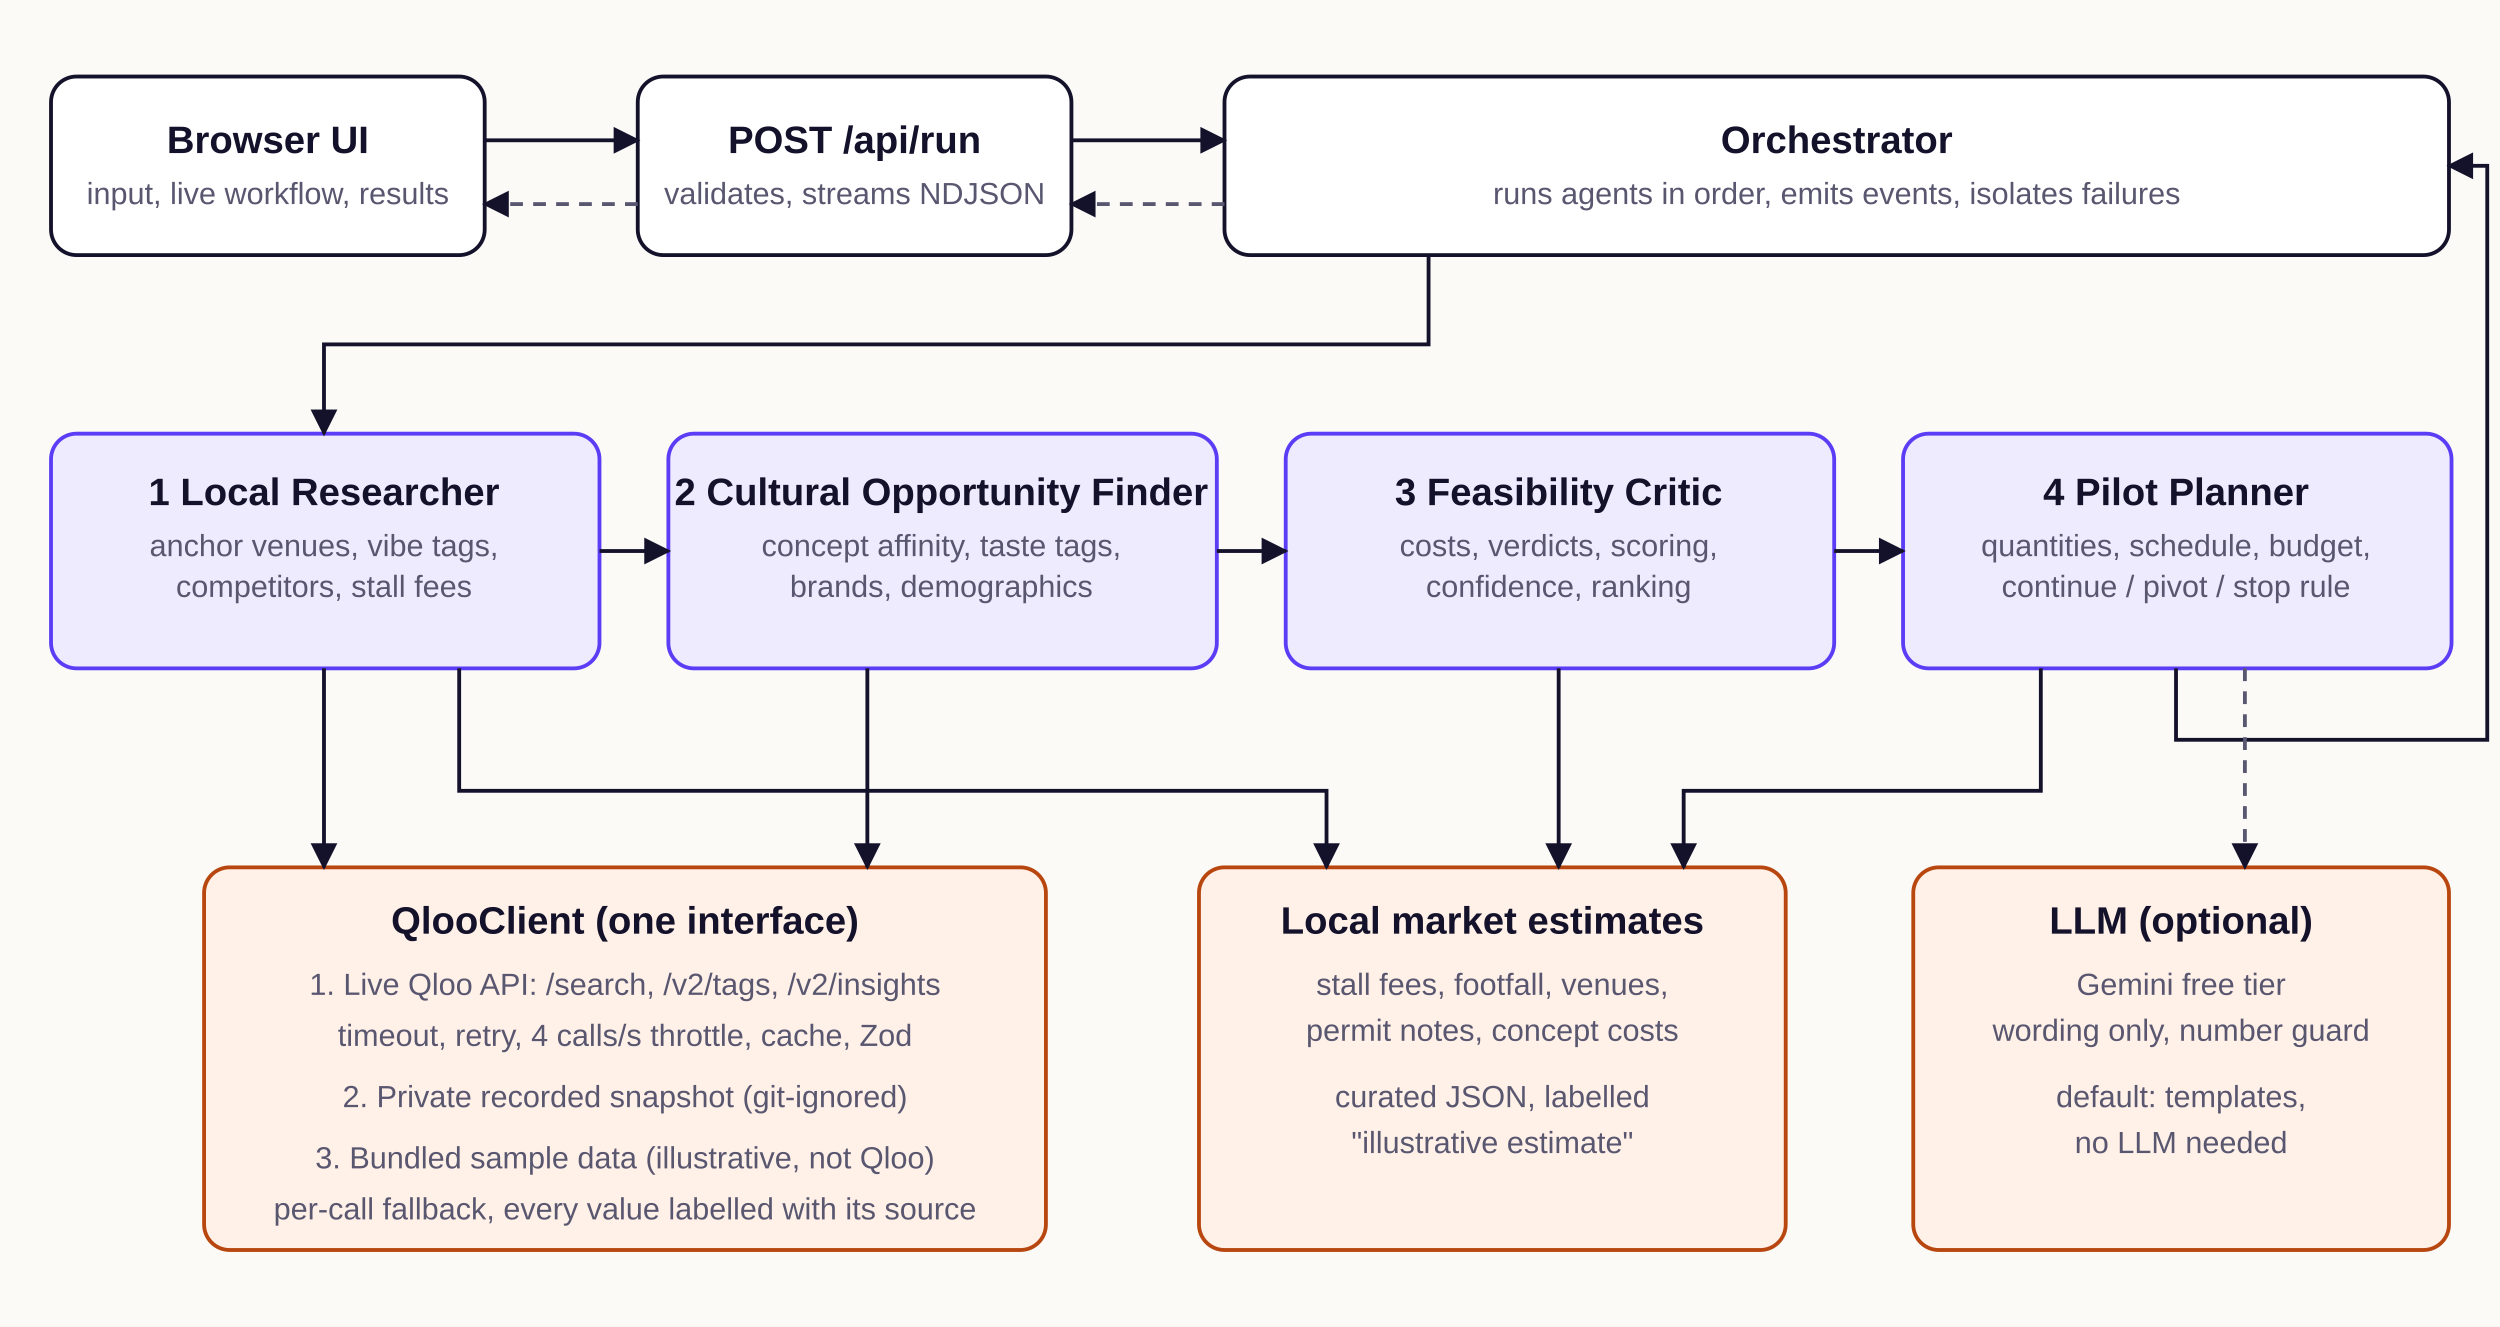
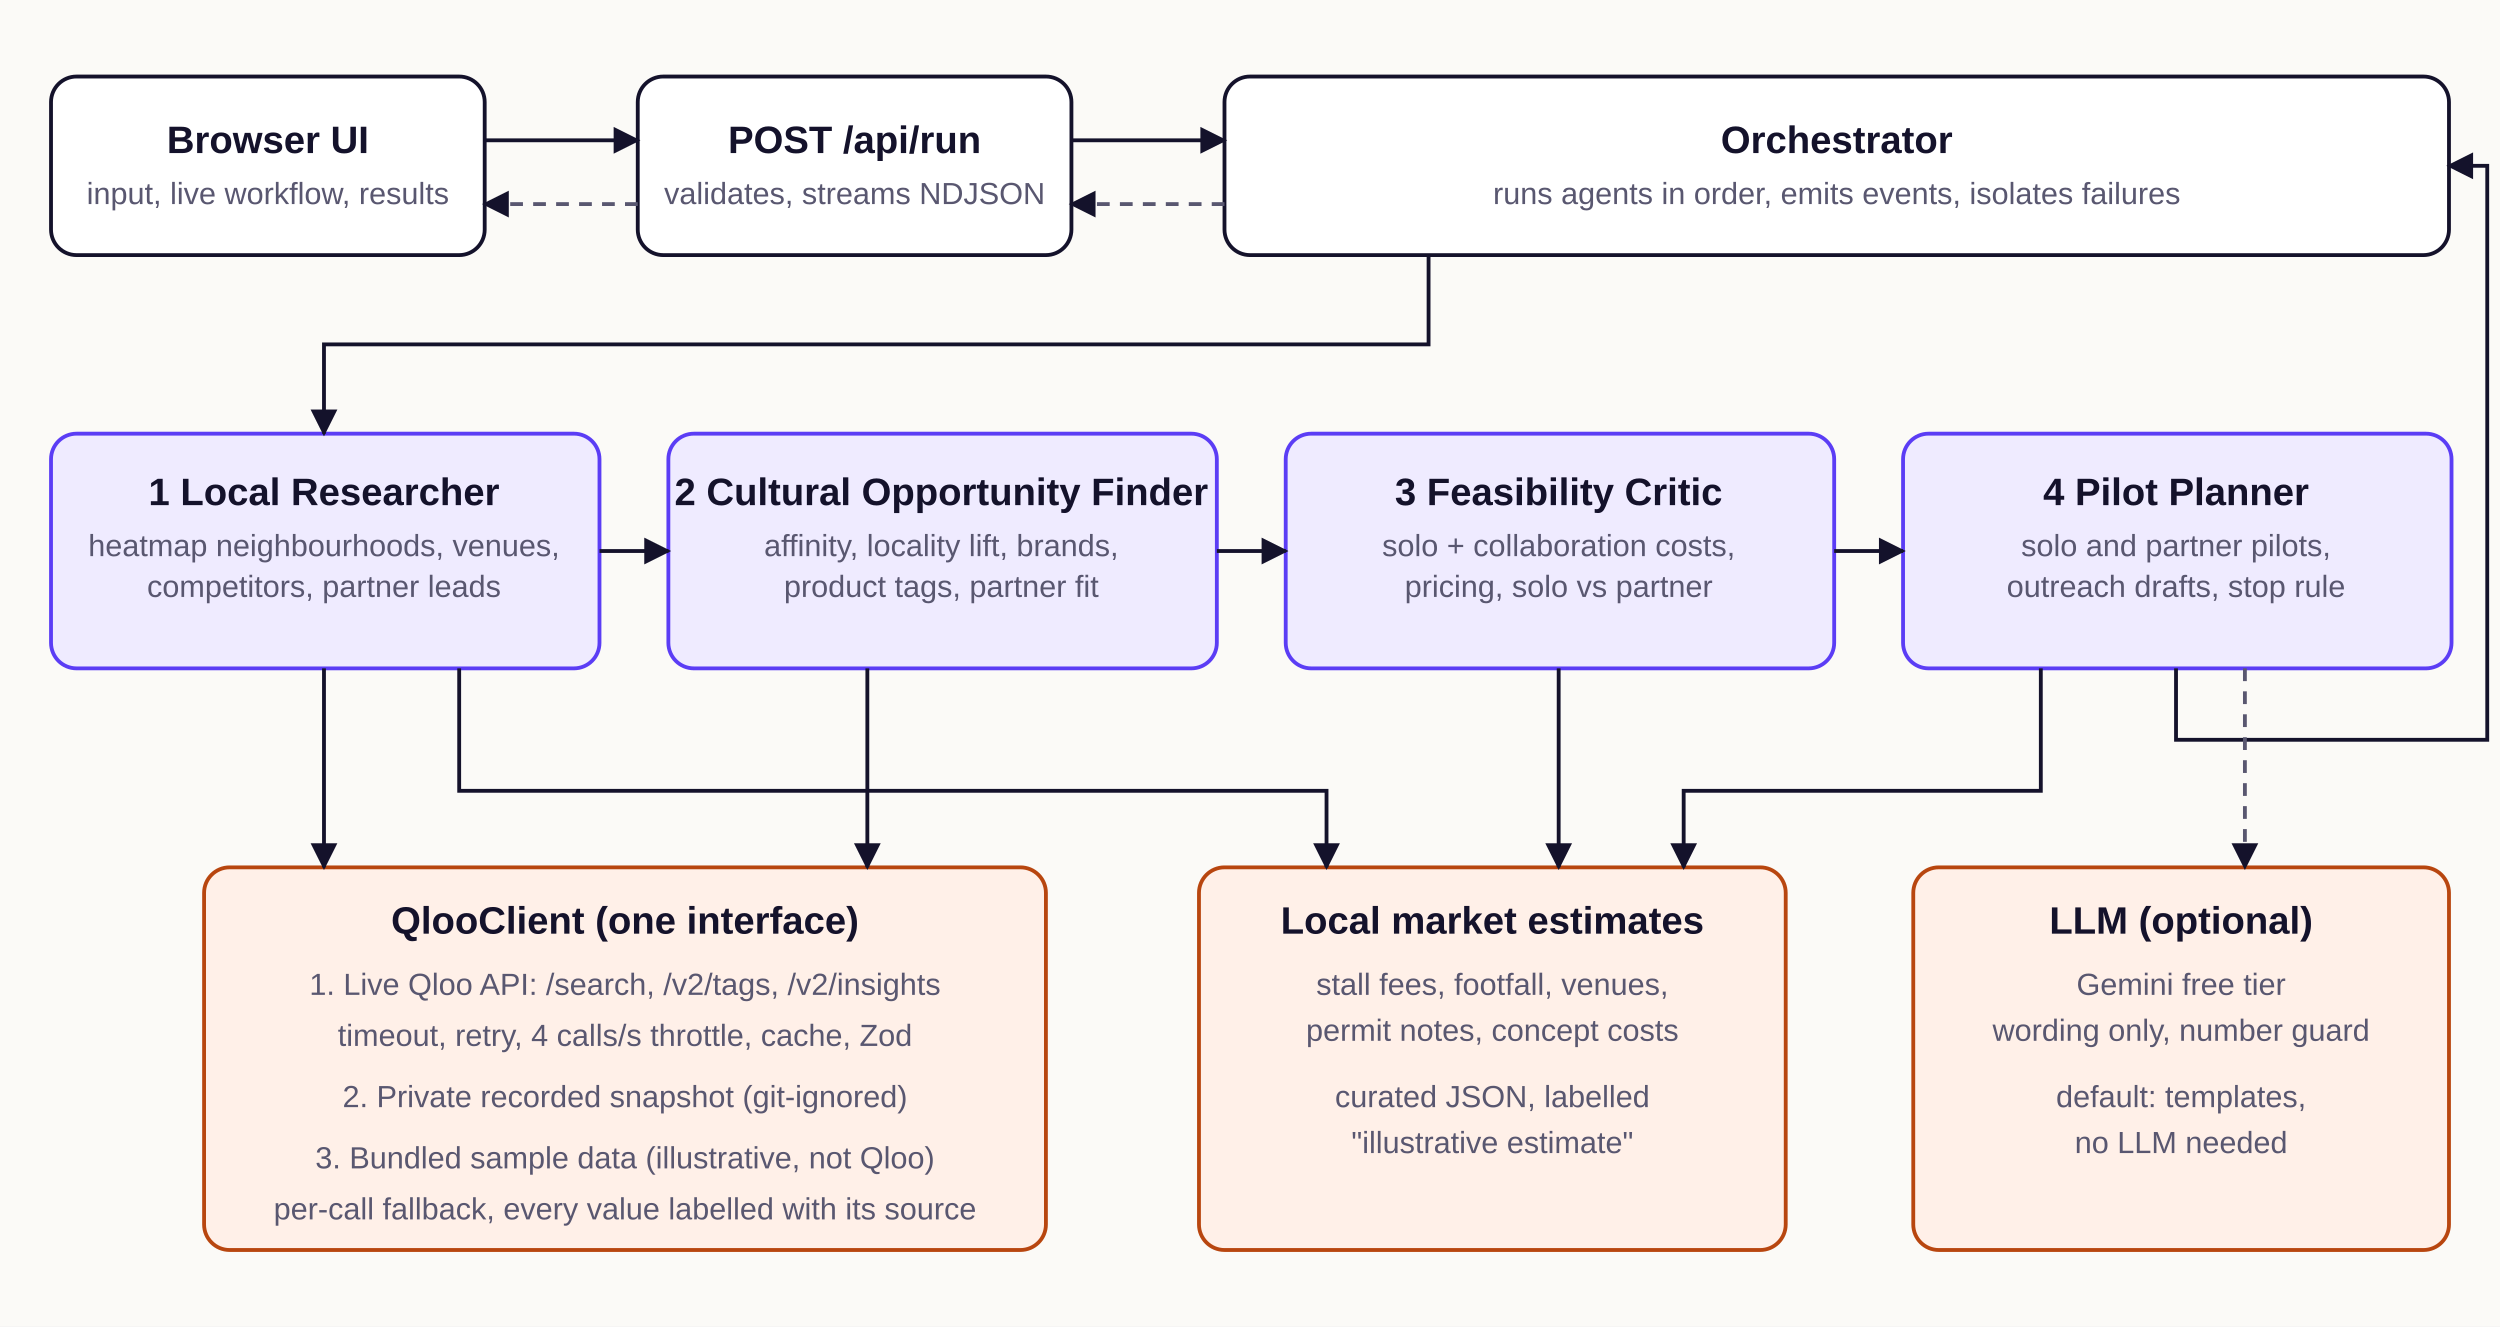
<svg xmlns="http://www.w3.org/2000/svg" viewBox="0 0 980 520" width="980" height="520" role="img" aria-label="Culture2Commerce architecture">
  <defs>
    <marker id="arrow" viewBox="0 0 10 10" refX="9" refY="5" markerWidth="7" markerHeight="7" orient="auto-start-reverse">
      <path d="M0 0 L10 5 L0 10 z" fill="#14122b" />
    </marker>
    <style>
      text { font-family: 'Segoe UI', 'Helvetica Neue', Arial, sans-serif; fill: #14122b; }
      .t { font-size: 15px; font-weight: 700; }
      .s { font-size: 12px; fill: #595770; }
      .box { fill: #ffffff; stroke: #14122b; stroke-width: 1.5; }
      .agent { fill: #efebff; stroke: #5b3df5; stroke-width: 1.5; }
      .data { fill: #fff0e8; stroke: #b8460f; stroke-width: 1.5; }
      .line { stroke: #14122b; stroke-width: 1.5; fill: none; marker-end: url(#arrow); }
      .dash { stroke: #595770; stroke-width: 1.5; fill: none; stroke-dasharray: 5 4; marker-end: url(#arrow); }
    </style>
  </defs>
  <rect width="980" height="520" fill="#fbfaf7" />
  <rect class="box" x="20" y="30" width="170" height="70" rx="10" />
  <text class="t" x="105" y="60" text-anchor="middle">Browser UI</text>
  <text class="s" x="105" y="80" text-anchor="middle">input, live workflow, results</text>
  <rect class="box" x="250" y="30" width="170" height="70" rx="10" />
  <text class="t" x="335" y="60" text-anchor="middle">POST /api/run</text>
  <text class="s" x="335" y="80" text-anchor="middle">validates, streams NDJSON</text>
  <rect class="box" x="480" y="30" width="480" height="70" rx="10" />
  <text class="t" x="720" y="60" text-anchor="middle">Orchestrator</text>
  <text class="s" x="720" y="80" text-anchor="middle">runs agents in order, emits events, isolates failures</text>
  <path class="line" d="M190 55 H250" />
  <path class="dash" d="M250 80 H190" />
  <path class="line" d="M420 55 H480" />
  <path class="dash" d="M480 80 H420" />
  <rect class="agent" x="20" y="170" width="215" height="92" rx="10" />
  <text class="t" x="127" y="198" text-anchor="middle">1 Local Researcher</text>
-   <text class="s" x="127" y="218" text-anchor="middle">anchor venues, vibe tags,</text>
-   <text class="s" x="127" y="234" text-anchor="middle">competitors, stall fees</text>
+   <text class="s" x="127" y="218" text-anchor="middle">heatmap neighbourhoods, venues,</text>
+   <text class="s" x="127" y="234" text-anchor="middle">competitors, partner leads</text>
  <rect class="agent" x="262" y="170" width="215" height="92" rx="10" />
  <text class="t" x="369" y="198" text-anchor="middle">2 Cultural Opportunity Finder</text>
-   <text class="s" x="369" y="218" text-anchor="middle">concept affinity, taste tags,</text>
-   <text class="s" x="369" y="234" text-anchor="middle">brands, demographics</text>
+   <text class="s" x="369" y="218" text-anchor="middle">affinity, locality lift, brands,</text>
+   <text class="s" x="369" y="234" text-anchor="middle">product tags, partner fit</text>
  <rect class="agent" x="504" y="170" width="215" height="92" rx="10" />
  <text class="t" x="611" y="198" text-anchor="middle">3 Feasibility Critic</text>
-   <text class="s" x="611" y="218" text-anchor="middle">costs, verdicts, scoring,</text>
-   <text class="s" x="611" y="234" text-anchor="middle">confidence, ranking</text>
+   <text class="s" x="611" y="218" text-anchor="middle">solo + collaboration costs,</text>
+   <text class="s" x="611" y="234" text-anchor="middle">pricing, solo vs partner</text>
  <rect class="agent" x="746" y="170" width="215" height="92" rx="10" />
  <text class="t" x="853" y="198" text-anchor="middle">4 Pilot Planner</text>
-   <text class="s" x="853" y="218" text-anchor="middle">quantities, schedule, budget,</text>
-   <text class="s" x="853" y="234" text-anchor="middle">continue / pivot / stop rule</text>
+   <text class="s" x="853" y="218" text-anchor="middle">solo and partner pilots,</text>
+   <text class="s" x="853" y="234" text-anchor="middle">outreach drafts, stop rule</text>
  <path class="line" d="M235 216 H262" />
  <path class="line" d="M477 216 H504" />
  <path class="line" d="M719 216 H746" />
  <path class="line" d="M560 100 V135 H127 V170" />
  <path class="line" d="M853 262 V290 H975 V65 H960" />
  <rect class="data" x="80" y="340" width="330" height="150" rx="10" />
  <text class="t" x="245" y="366" text-anchor="middle">QlooClient (one interface)</text>
  <text class="s" x="245" y="390" text-anchor="middle">1. Live Qloo API: /search, /v2/tags, /v2/insights</text>
  <text class="s" x="245" y="410" text-anchor="middle">timeout, retry, 4 calls/s throttle, cache, Zod</text>
  <text class="s" x="245" y="434" text-anchor="middle">2. Private recorded snapshot (git-ignored)</text>
  <text class="s" x="245" y="458" text-anchor="middle">3. Bundled sample data (illustrative, not Qloo)</text>
  <text class="s" x="245" y="478" text-anchor="middle">per-call fallback, every value labelled with its source</text>
  <rect class="data" x="470" y="340" width="230" height="150" rx="10" />
  <text class="t" x="585" y="366" text-anchor="middle">Local market estimates</text>
  <text class="s" x="585" y="390" text-anchor="middle">stall fees, footfall, venues,</text>
  <text class="s" x="585" y="408" text-anchor="middle">permit notes, concept costs</text>
  <text class="s" x="585" y="434" text-anchor="middle">curated JSON, labelled</text>
  <text class="s" x="585" y="452" text-anchor="middle">"illustrative estimate"</text>
  <rect class="data" x="750" y="340" width="210" height="150" rx="10" />
  <text class="t" x="855" y="366" text-anchor="middle">LLM (optional)</text>
  <text class="s" x="855" y="390" text-anchor="middle">Gemini free tier</text>
  <text class="s" x="855" y="408" text-anchor="middle">wording only, number guard</text>
  <text class="s" x="855" y="434" text-anchor="middle">default: templates,</text>
  <text class="s" x="855" y="452" text-anchor="middle">no LLM needed</text>
  <path class="line" d="M127 262 V340" />
  <path class="line" d="M340 262 V340" />
  <path class="line" d="M180 262 V310 H520 V340" />
  <path class="line" d="M611 262 V340" />
  <path class="line" d="M800 262 V310 H660 V340" />
  <path class="dash" d="M880 262 V340" />
</svg>
